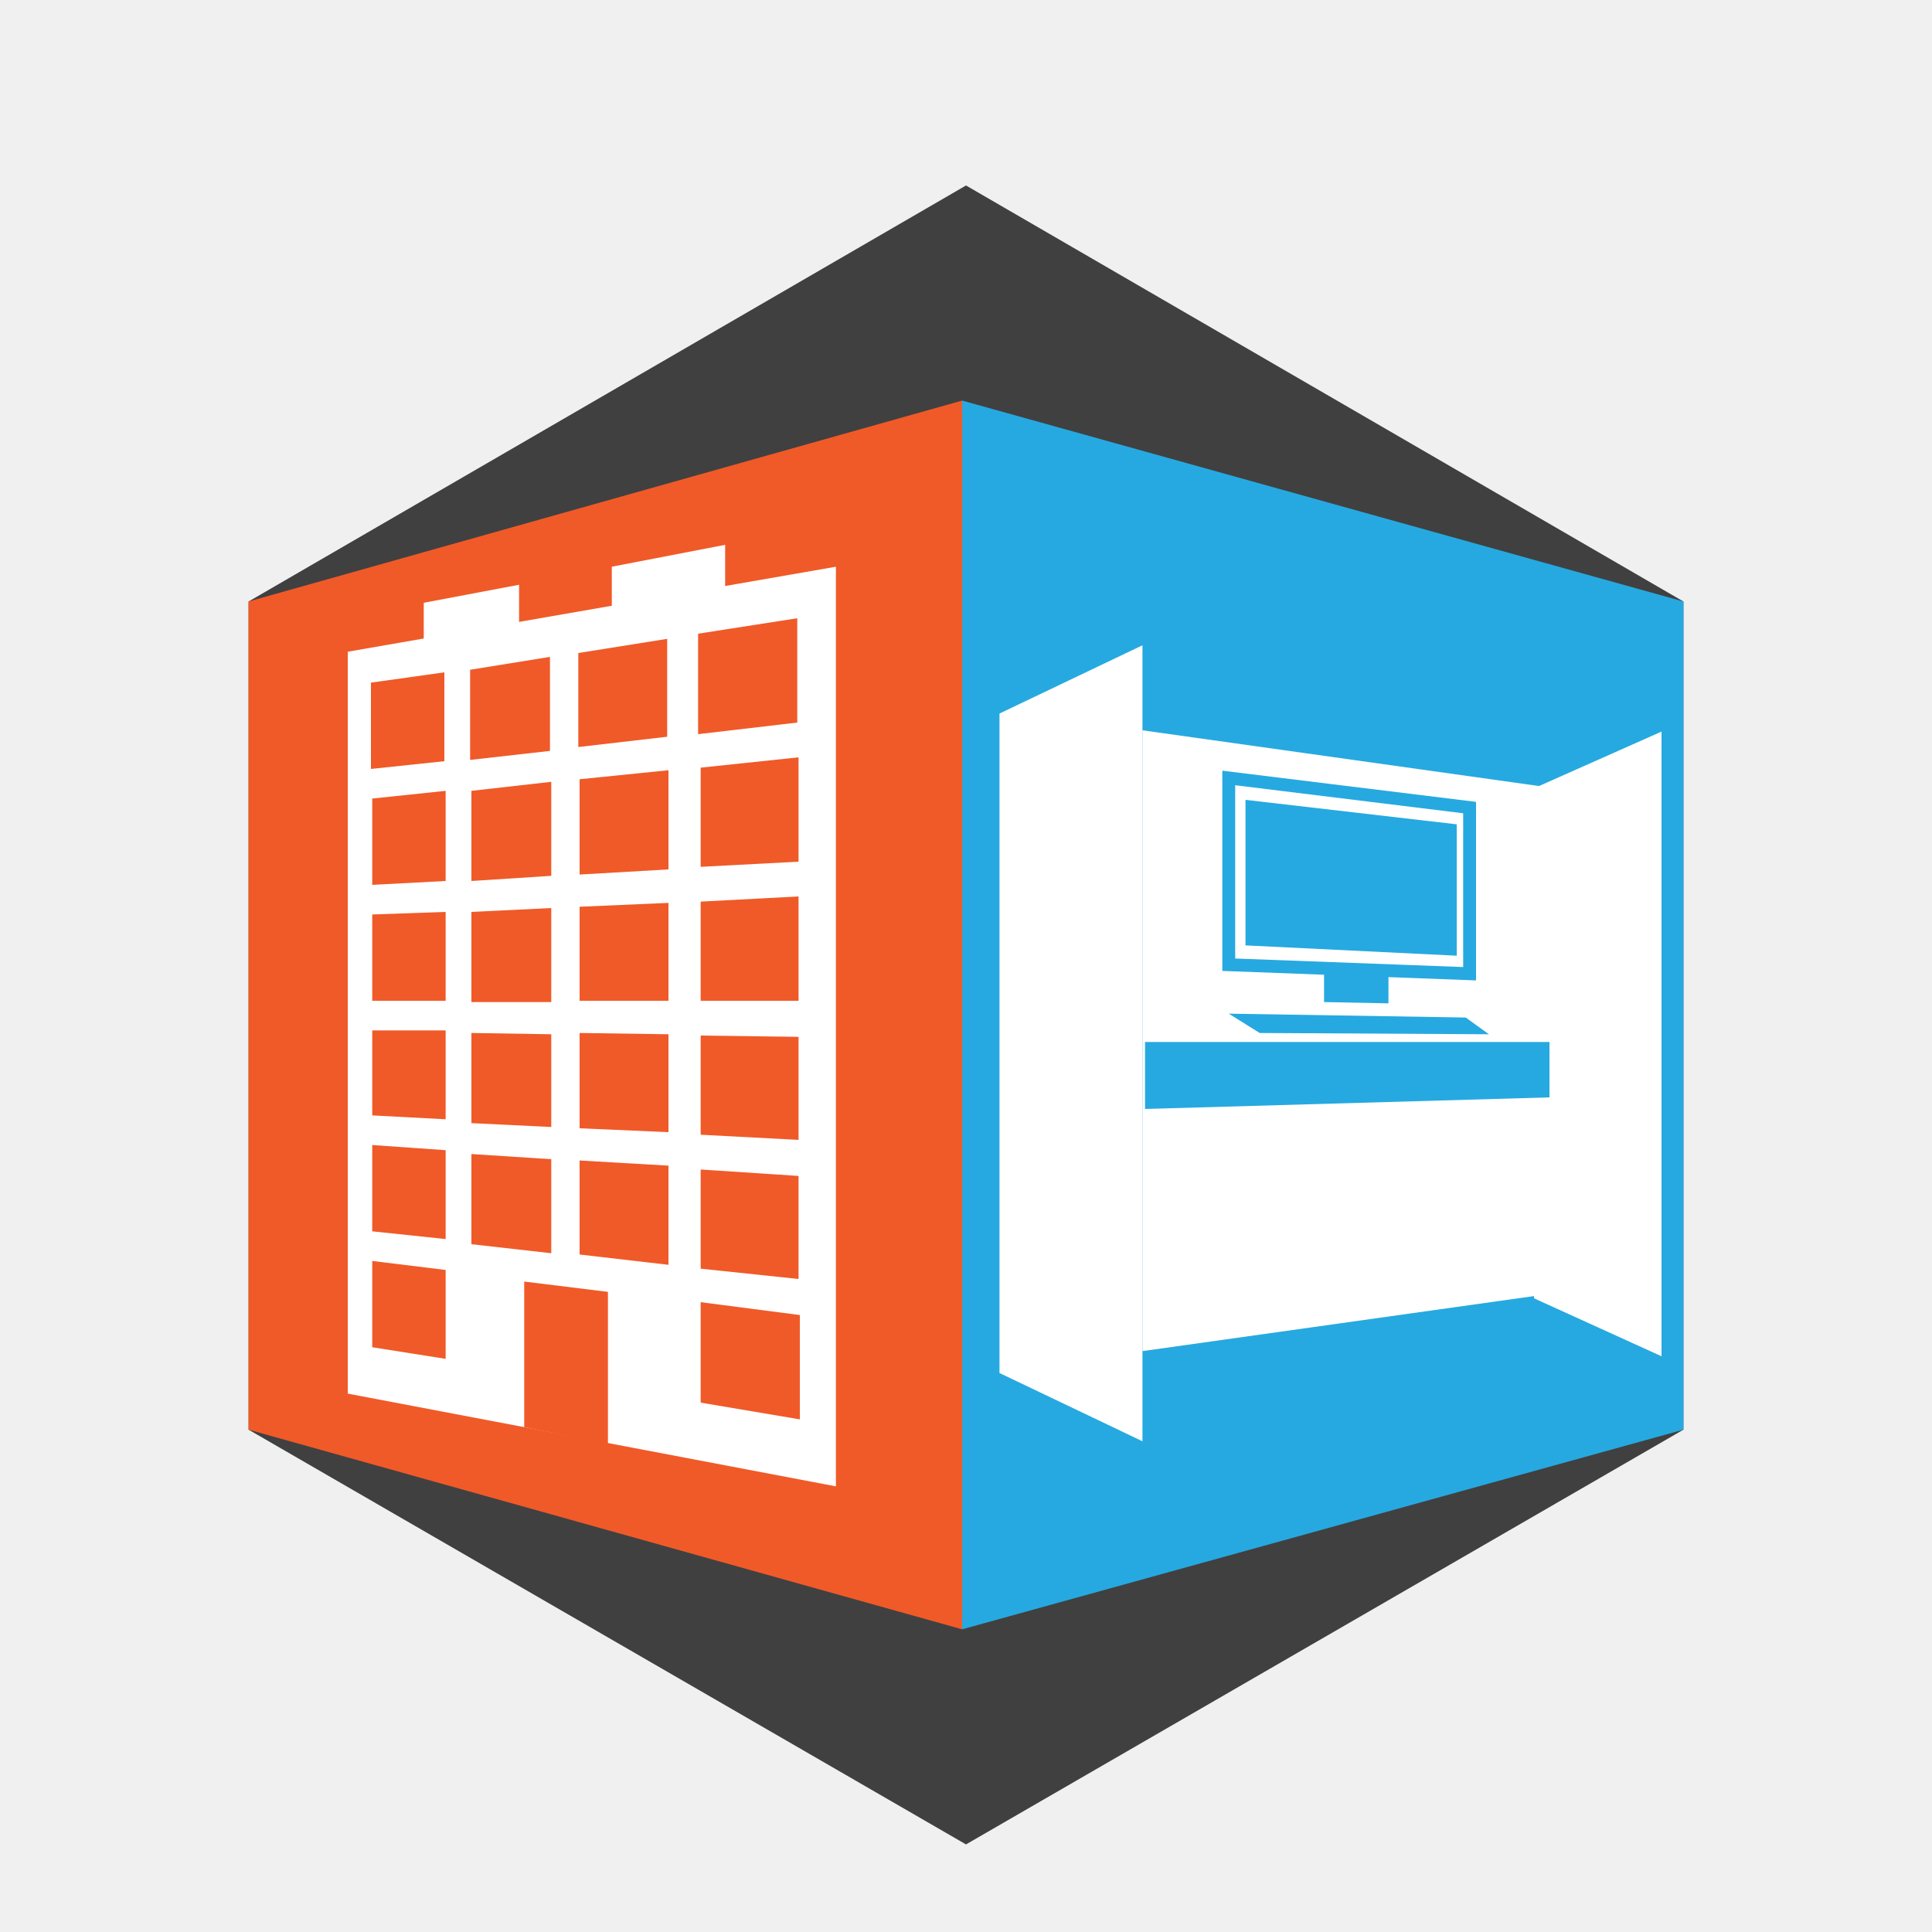
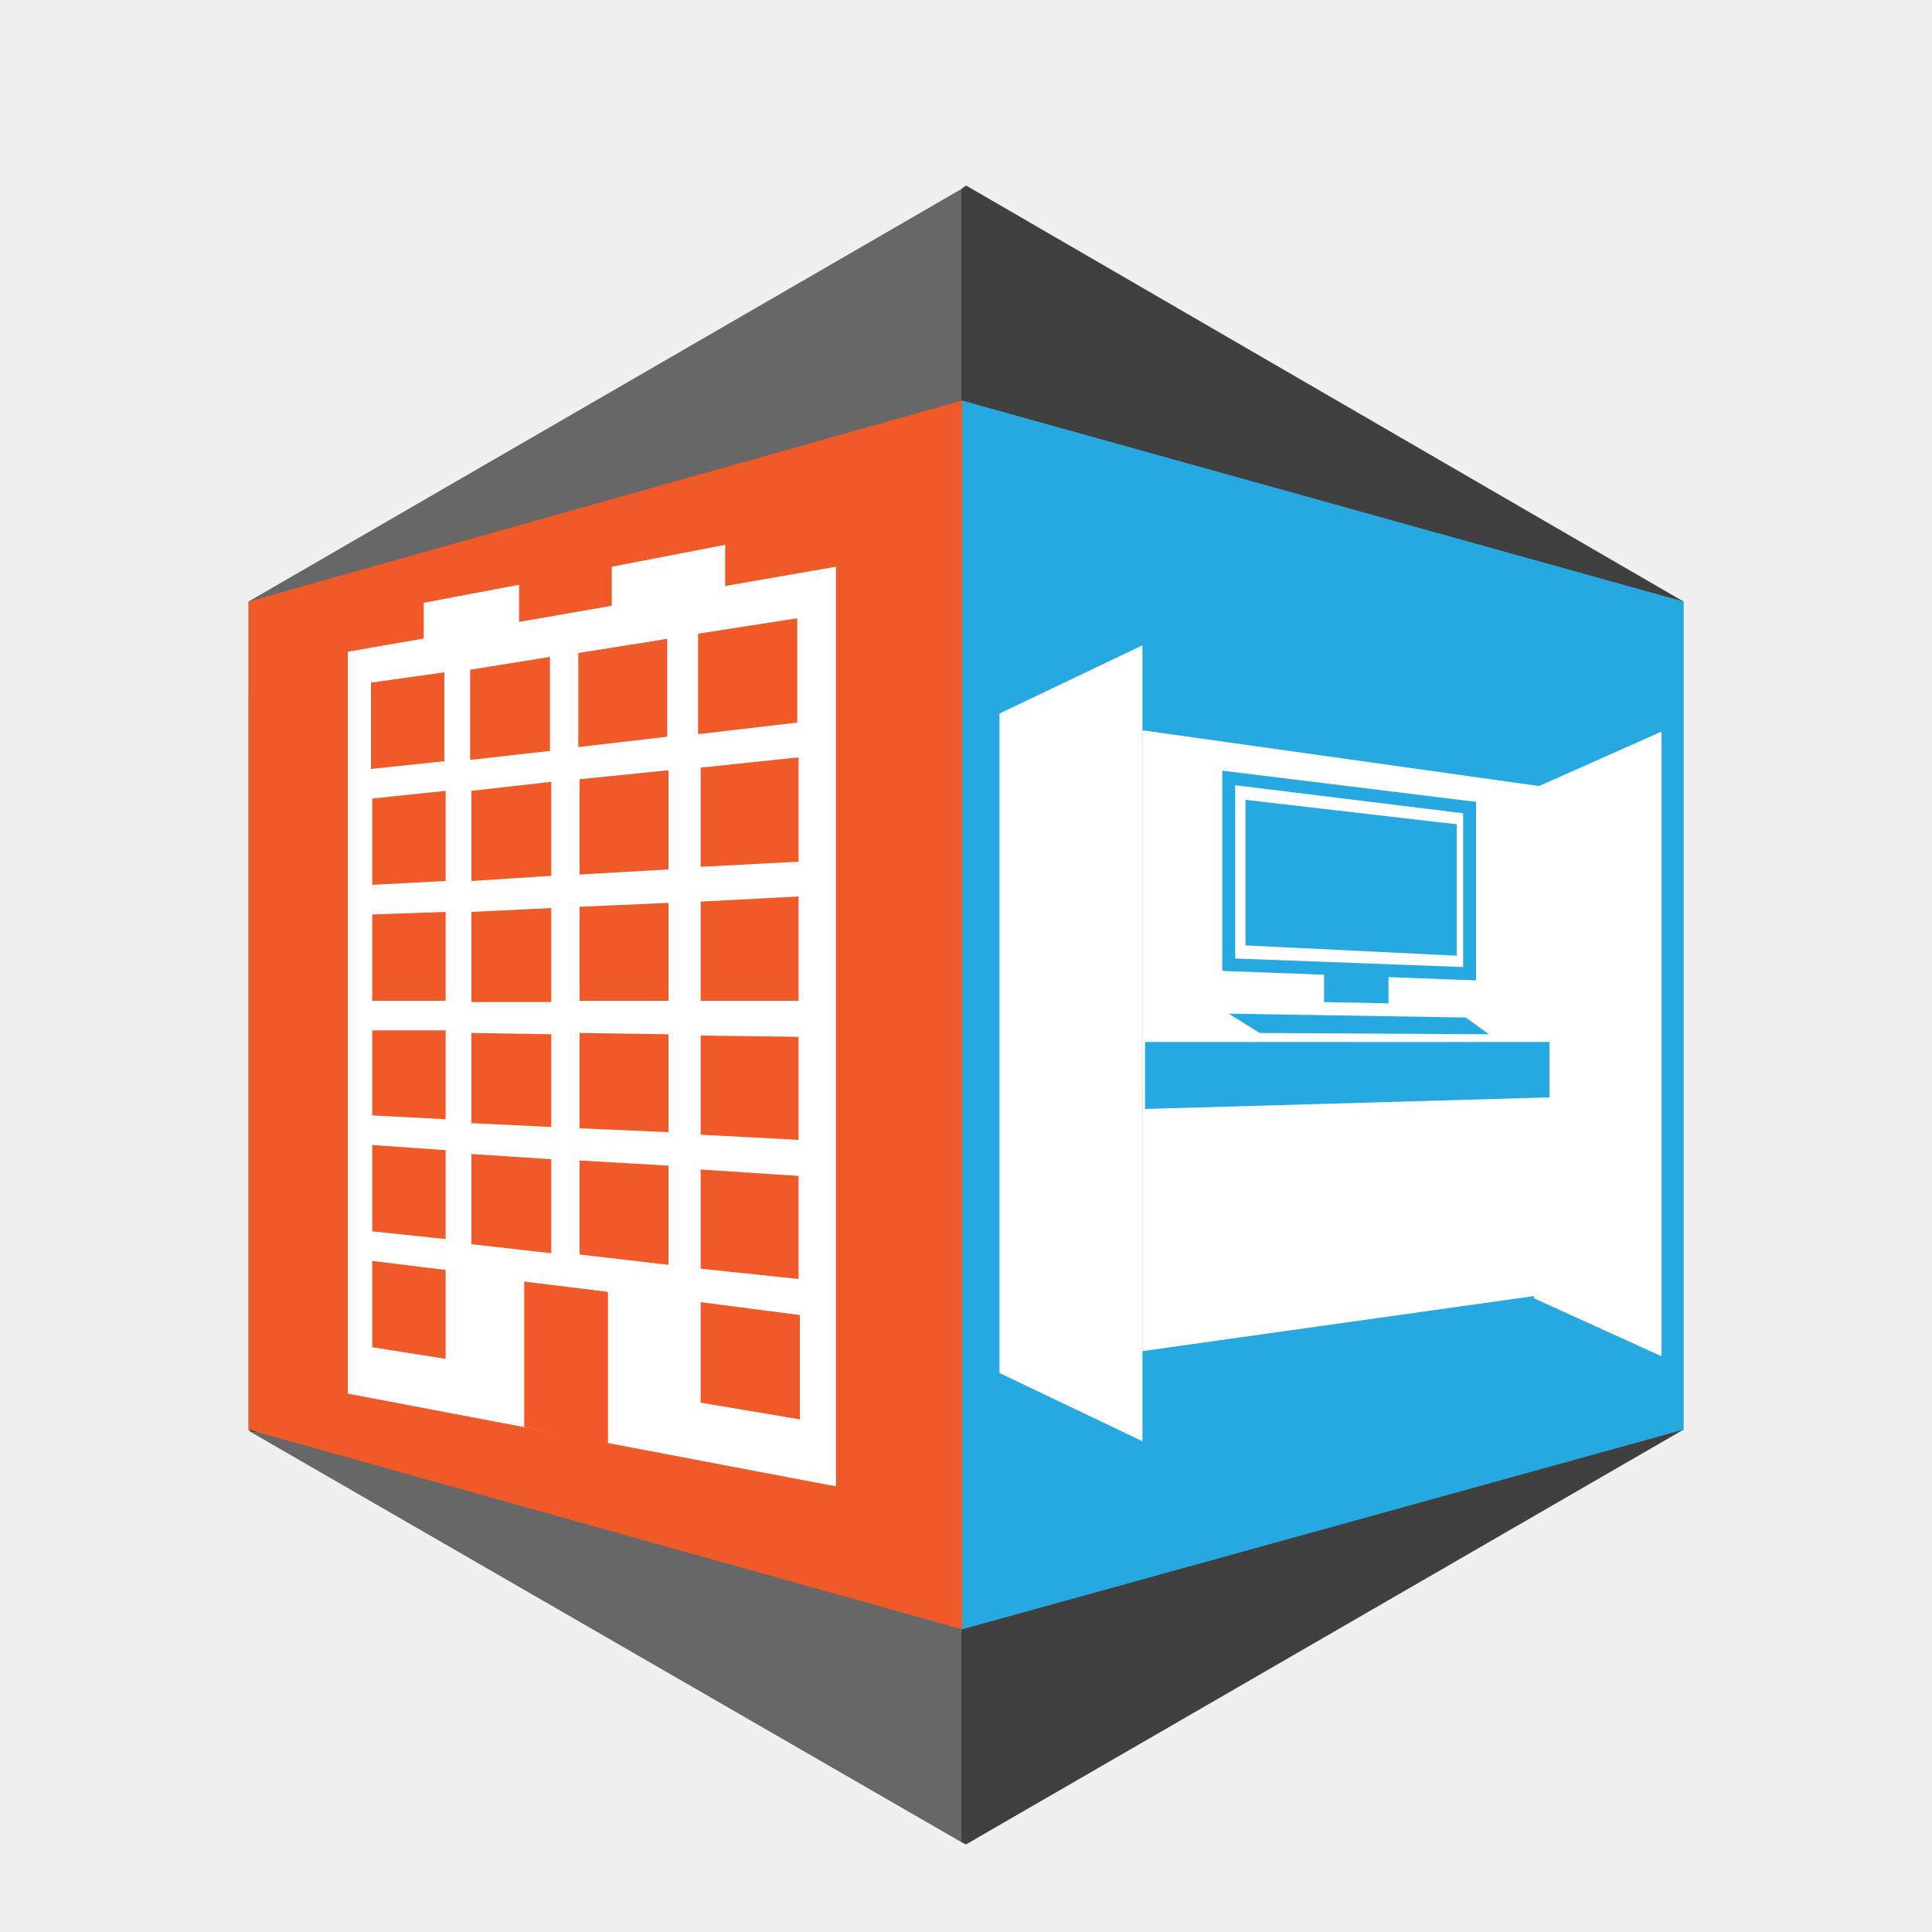
<svg xmlns="http://www.w3.org/2000/svg" version="1.1" id="Layer_1" x="0px" y="0px" viewBox="0 0 150 150" enable-background="new 0 0 150 150" xml:space="preserve">
-   <polygon id="XMLID_22_" fill="#404041" points="19.3,46.7 75,14.4 130.7,46.7 130.7,111 75,143.2 19.3,111 " />
+   <polygon fill="#666766" points="74.6,14.7 74.6,53.7 19.3,53.7 19.3,46.7 " />
+   <polygon fill="#666766" points="74.6,111.2 74.6,143 19.5,111.2 " />
+   <polygon fill="#404041" points="130.7,46.7 130.7,111 75,143.2 74.6,143 74.6,111.2 19.5,111.2 19.3,111 19.3,53.7 74.6,53.7   74.6,14.7 75,14.4 " />
  <polygon id="XMLID_21_" fill="#F05A28" points="74.7,126.5 19.3,111 19.3,46.7 74.7,31.1 " />
  <polygon id="RightShield" fill="#26A9E0" points="130.7,111 74.7,126.5 74.7,31.1 130.7,46.7 " />
  <polygon fill="#FFFFFF" points="64.9,115.4 27,108.2 27,50.6 64.9,44 " />
  <polygon fill="#F05A28" points="34.5,59.1 28.8,59.7 28.8,53 34.5,52.2 " />
  <polygon fill="#F05A28" points="42.7,58.3 36.5,59 36.5,52 42.7,51 " />
  <polygon fill="#F05A28" points="51.8,57.2 44.9,58 44.9,50.7 51.8,49.6 " />
  <polygon fill="#F05A28" points="61.9,56.1 54.2,57 54.2,49.2 61.9,48 " />
  <polygon fill="#F05A28" points="34.6,68.4 28.9,68.7 28.9,62 34.6,61.4 " />
  <polygon fill="#F05A28" points="42.8,68 36.6,68.4 36.6,61.4 42.8,60.7 " />
  <polygon fill="#F05A28" points="51.9,67.5 45,67.9 45,60.5 51.9,59.8 " />
  <polygon fill="#F05A28" points="62,66.9 54.4,67.3 54.4,59.6 62,58.8 " />
  <polygon fill="#F05A28" points="34.6,77.7 28.9,77.7 28.9,71 34.6,70.8 " />
  <polygon fill="#F05A28" points="42.8,77.8 36.6,77.8 36.6,70.8 42.8,70.5 " />
  <polygon fill="#F05A28" points="51.9,77.7 45,77.7 45,70.4 51.9,70.1 " />
  <polygon fill="#F05A28" points="62,77.7 54.4,77.7 54.4,70 62,69.6 " />
  <polygon fill="#F05A28" points="34.6,86.9 28.9,86.6 28.9,80 34.6,80 " />
  <polygon fill="#F05A28" points="42.8,87.5 36.6,87.2 36.6,80.2 42.8,80.3 " />
  <polygon fill="#F05A28" points="51.9,87.9 45,87.6 45,80.2 51.9,80.3 " />
  <polygon fill="#F05A28" points="62,88.5 54.4,88.1 54.4,80.4 62,80.5 " />
  <polygon fill="#F05A28" points="34.6,96.2 28.9,95.6 28.9,88.9 34.6,89.3 " />
  <polygon fill="#F05A28" points="42.8,97.3 36.6,96.6 36.6,89.6 42.8,90 " />
  <polygon fill="#F05A28" points="51.9,98.2 45,97.4 45,90.1 51.9,90.5 " />
  <polygon fill="#F05A28" points="62,99.3 54.4,98.5 54.4,90.8 62,91.3 " />
  <polygon fill="#F05A28" points="34.6,105.5 28.9,104.6 28.9,97.9 34.6,98.6 " />
  <polygon fill="#F05A28" points="47.2,112.1 40.7,110.8 40.7,99.5 47.2,100.3 " />
  <polygon fill="#F05A28" points="62.1,110.2 54.4,108.9 54.4,101.1 62.1,102.1 " />
  <polygon fill="#FFFFFF" points="40.3,49.3 32.9,50.5 32.9,46.8 40.3,45.4 " />
  <polygon fill="#FFFFFF" points="56.3,46.6 47.5,48.1 47.5,44 56.3,42.3 " />
  <g>
    <polygon fill="#FFFFFF" points="129,105.3 119.1,100.8 119.1,61.2 129,56.8  " />
    <polygon fill="#FFFFFF" points="120,100.5 88.7,104.9 88.7,56.7 120,61.1  " />
    <g>
      <polygon fill="#26A9E0" points="113.1,74.2 96.7,73.4 96.7,62.1 113.1,64   " />
      <polygon fill="#26A9E0" points="107.8,77.9 102.8,77.8 102.8,75.2 107.8,75.4   " />
      <polygon fill="none" stroke="#26A9E0" stroke-miterlimit="10" points="114.1,75.6 95.4,74.9 95.4,60.4 114.1,62.7   " />
      <polygon fill="#26A9E0" points="115.6,80.3 97.8,80.2 95.4,78.7 113.8,79   " />
    </g>
    <polygon fill="#26A9E0" points="120.3,85.2 88.9,86.1 88.9,80.9 120.3,80.9  " />
    <polygon fill="#FFFFFF" points="88.7,111.9 77.6,106.6 77.6,55.4 88.7,50.1  " />
  </g>
</svg>
